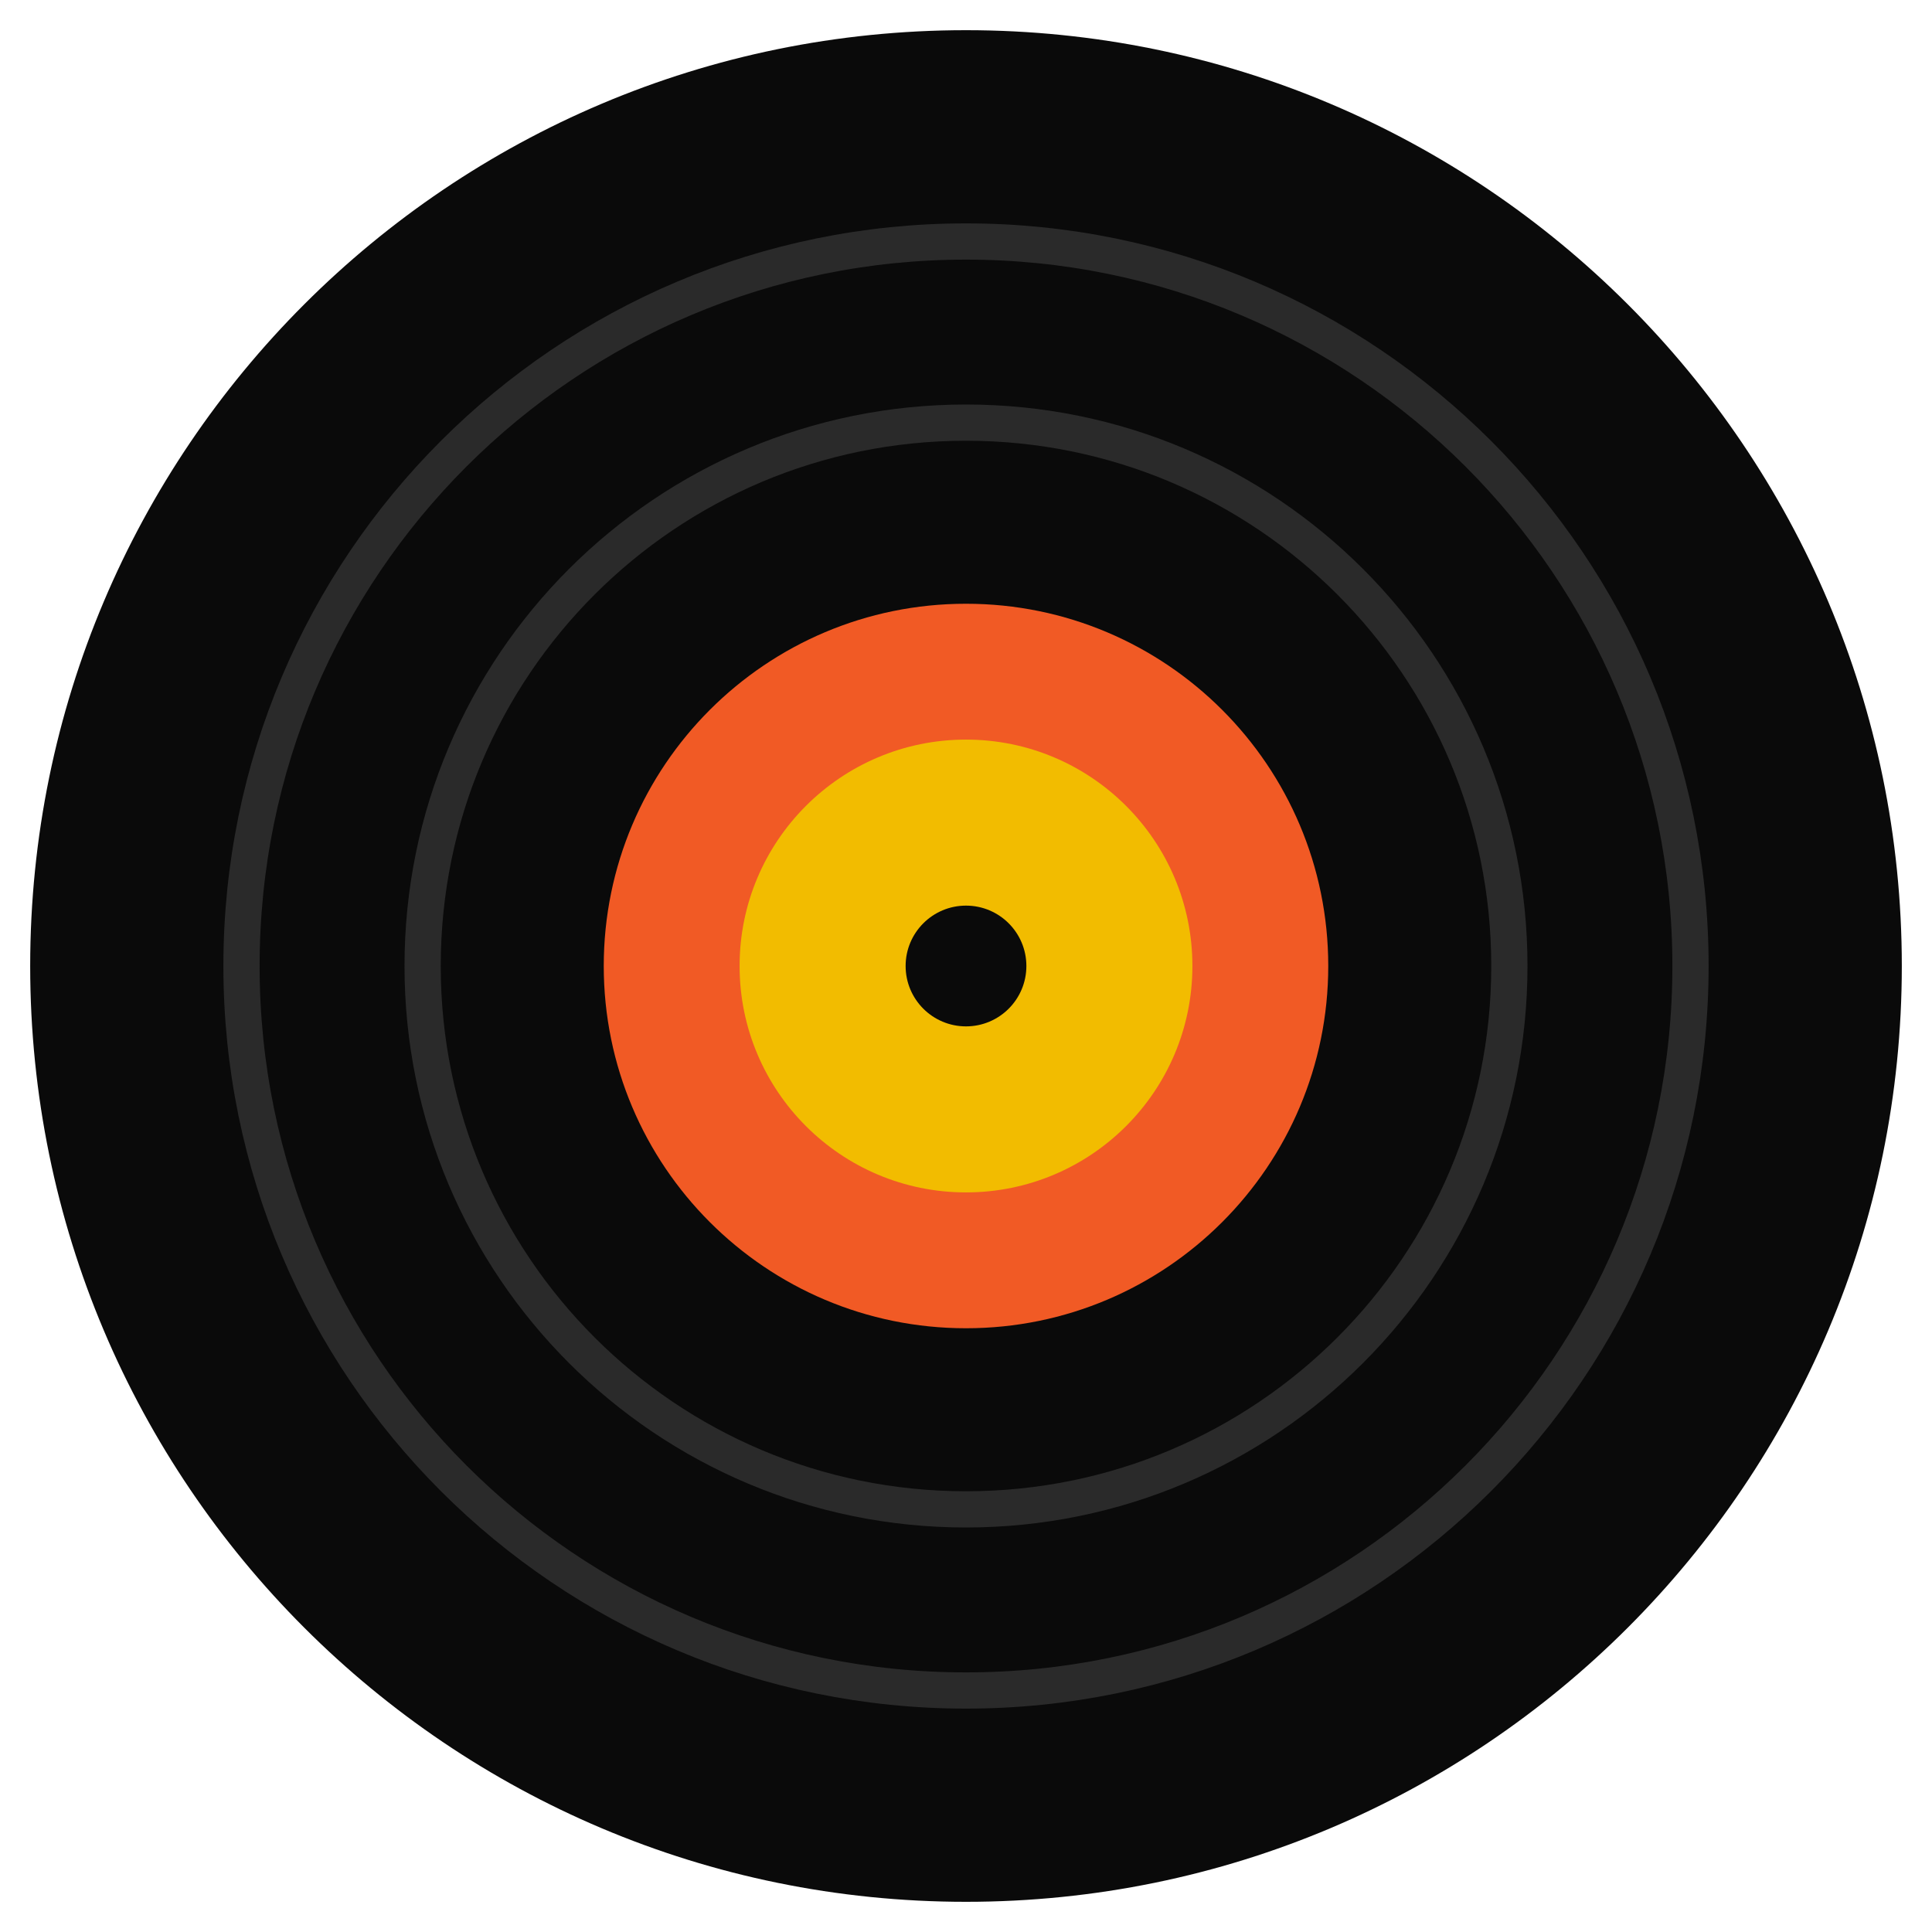
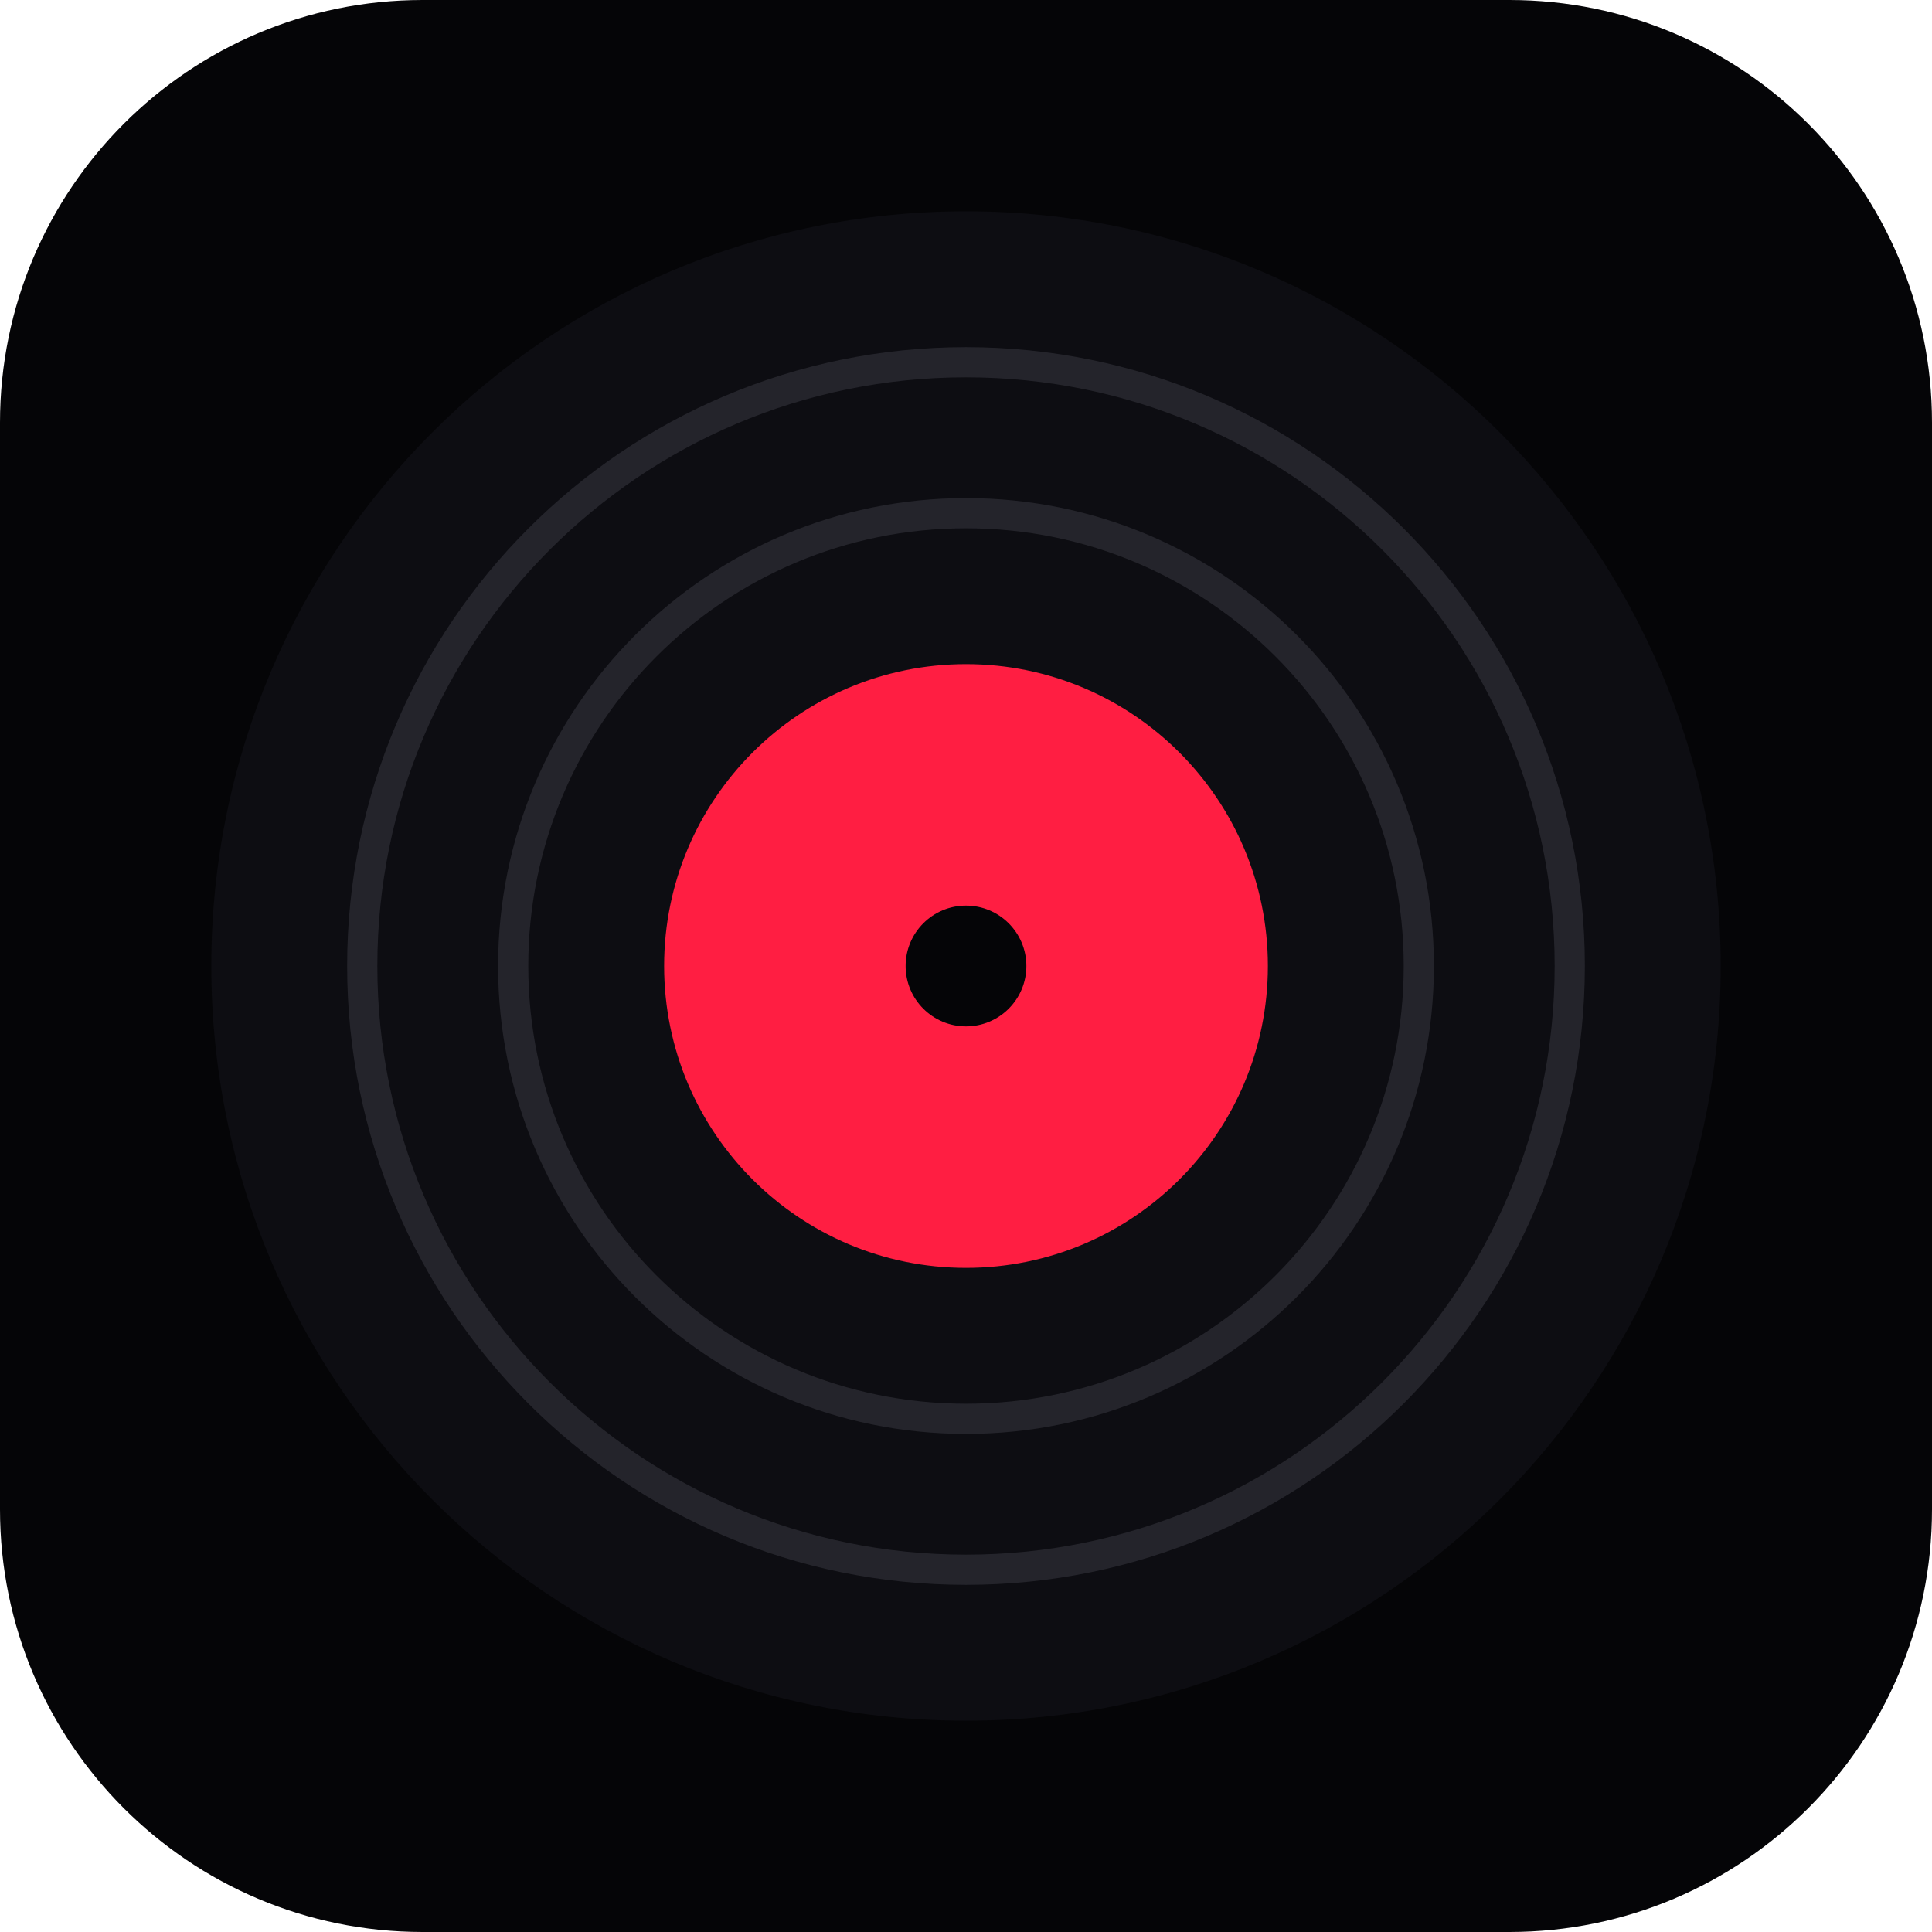
<svg xmlns="http://www.w3.org/2000/svg" viewBox="0 0 64 64">
-   <circle cx="32" cy="32" r="31" fill="#0A0A0A" />
-   <circle cx="32" cy="32" r="24" fill="none" stroke="#2a2a2a" stroke-width="1.2" />
-   <circle cx="32" cy="32" r="18" fill="none" stroke="#2a2a2a" stroke-width="1.2" />
-   <circle cx="32" cy="32" r="12" fill="#F15A25" />
-   <circle cx="32" cy="32" r="7.5" fill="#F2BC00" />
-   <circle cx="32" cy="32" r="2" fill="#0A0A0A" />
+   <rect width="64" height="64" rx="14" fill="#050507" />
+   <circle cx="32" cy="32" r="25" fill="#0d0d12" />
+   <circle cx="32" cy="32" r="20" fill="none" stroke="#24242b" />
+   <circle cx="32" cy="32" r="15" fill="none" stroke="#24242b" />
+   <circle cx="32" cy="32" r="10" fill="#FF1E42" />
+   <circle cx="32" cy="32" r="2" fill="#050507" />
</svg>
